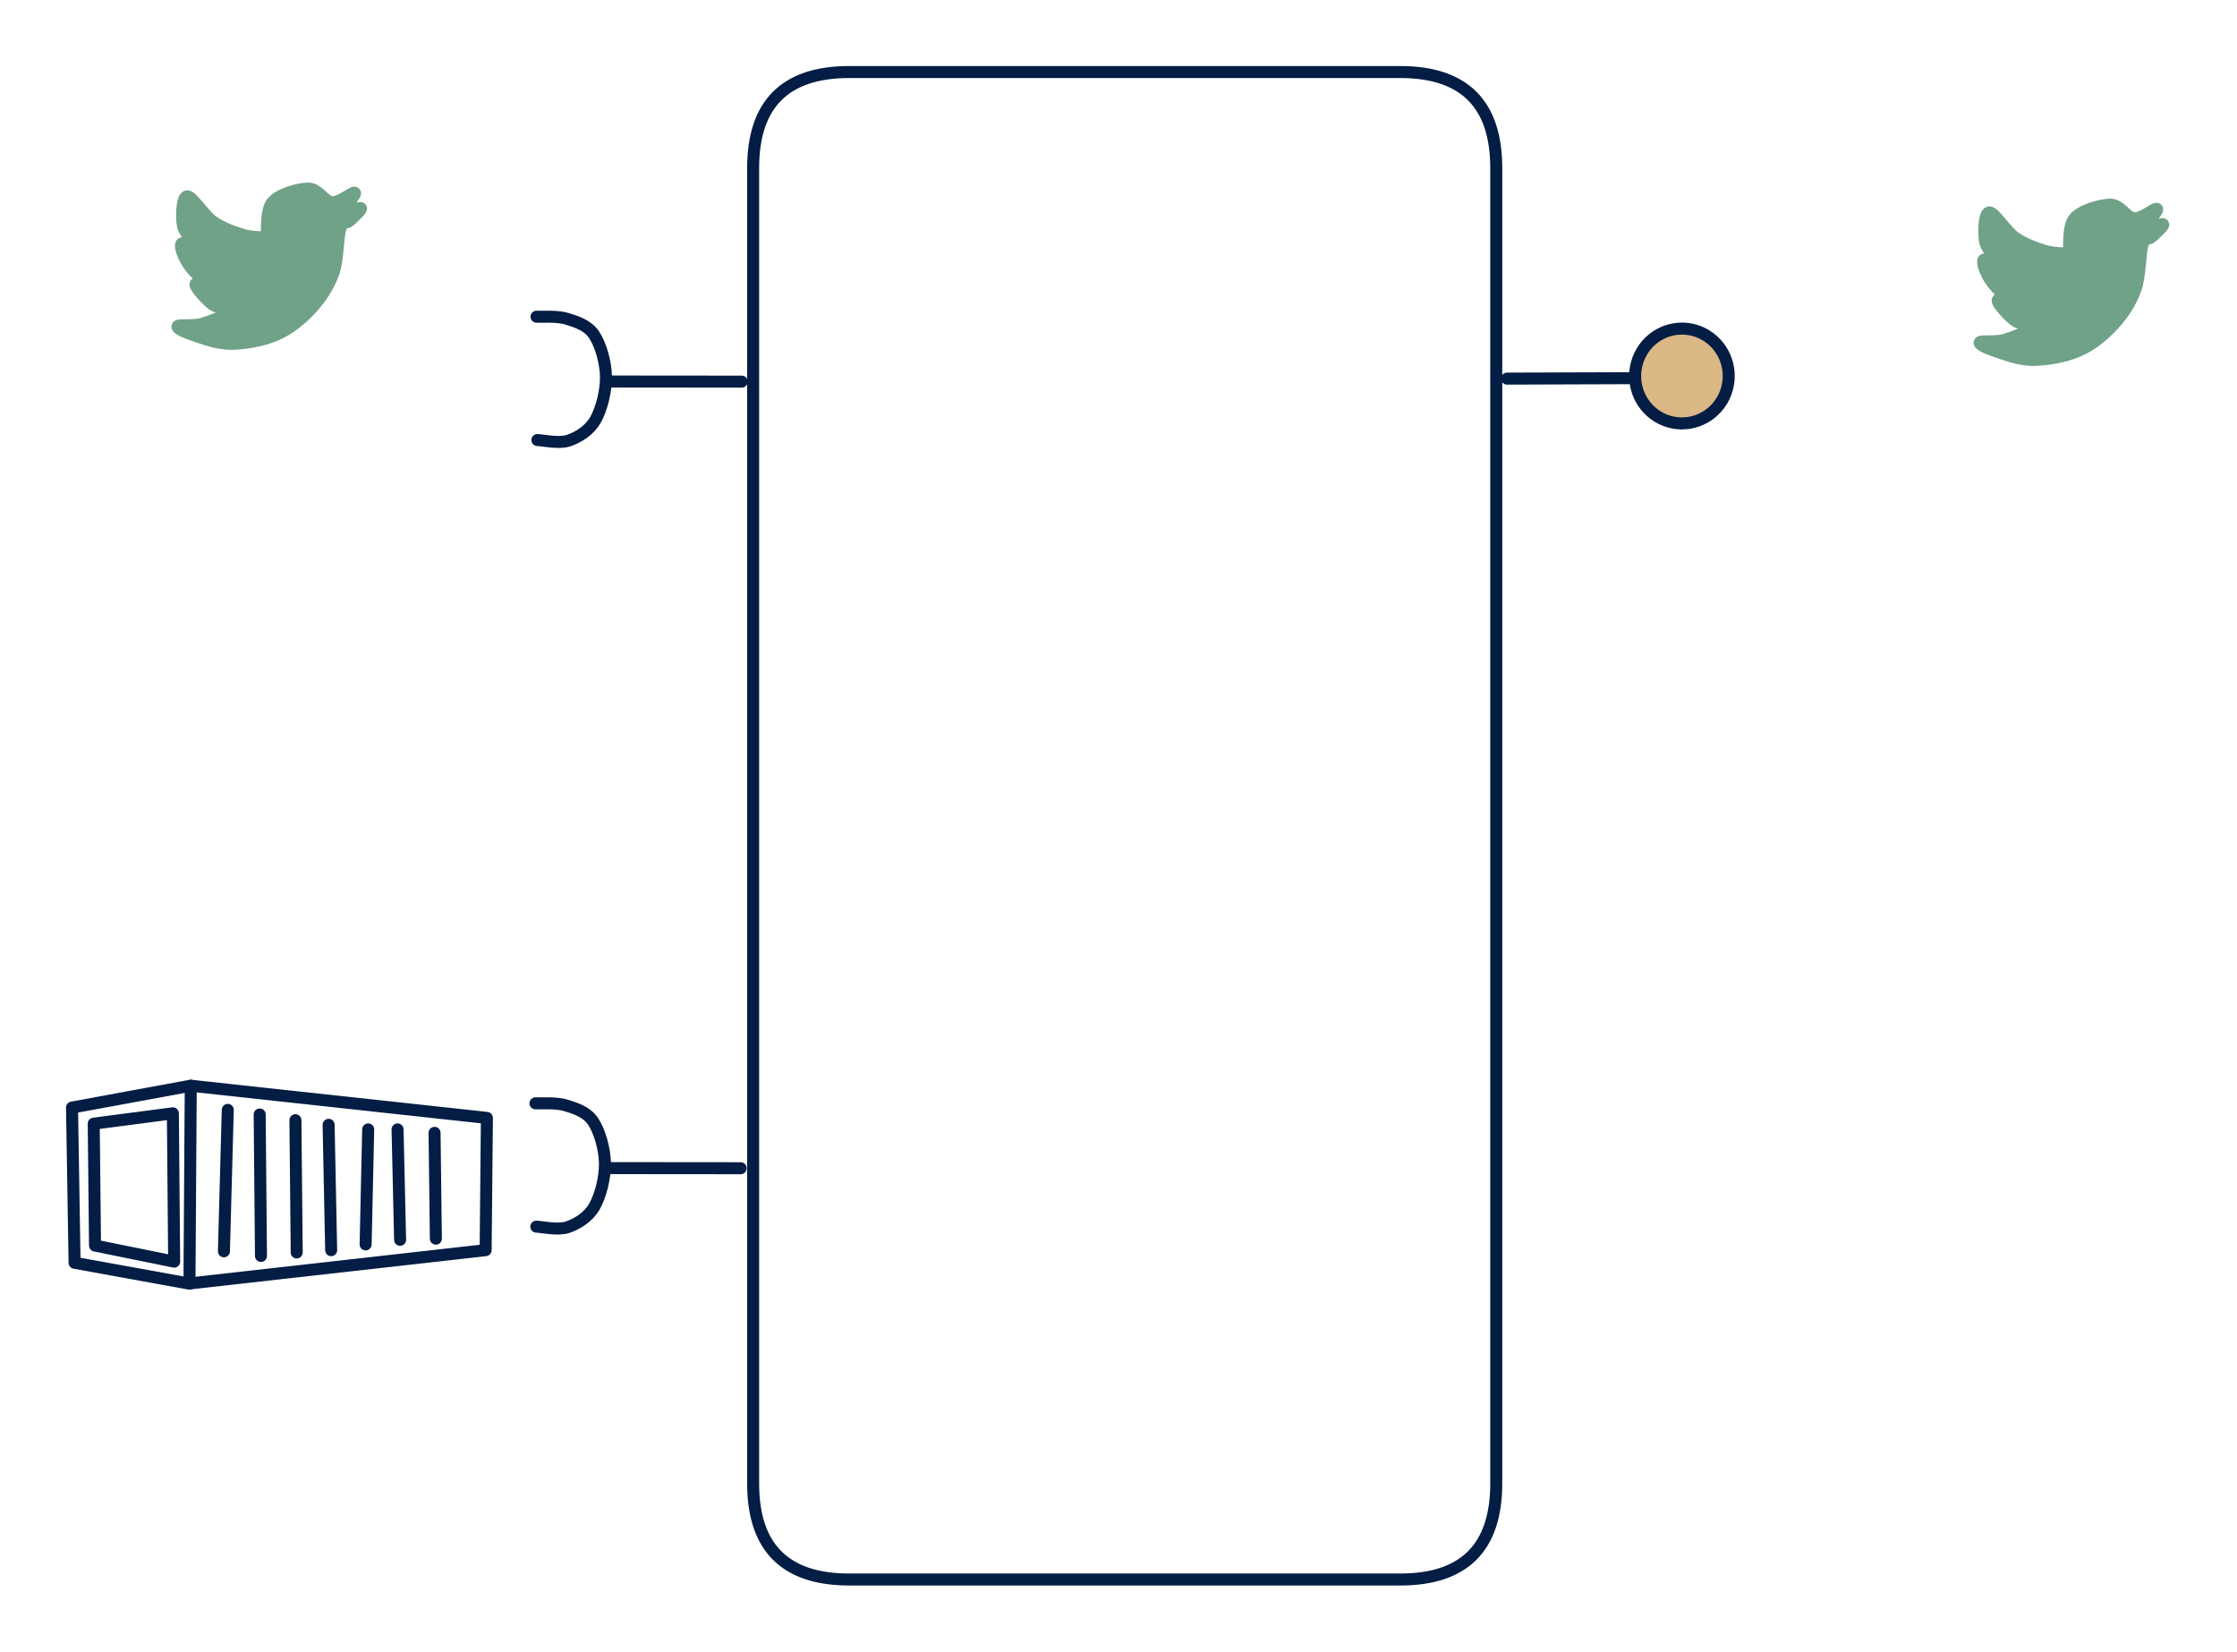
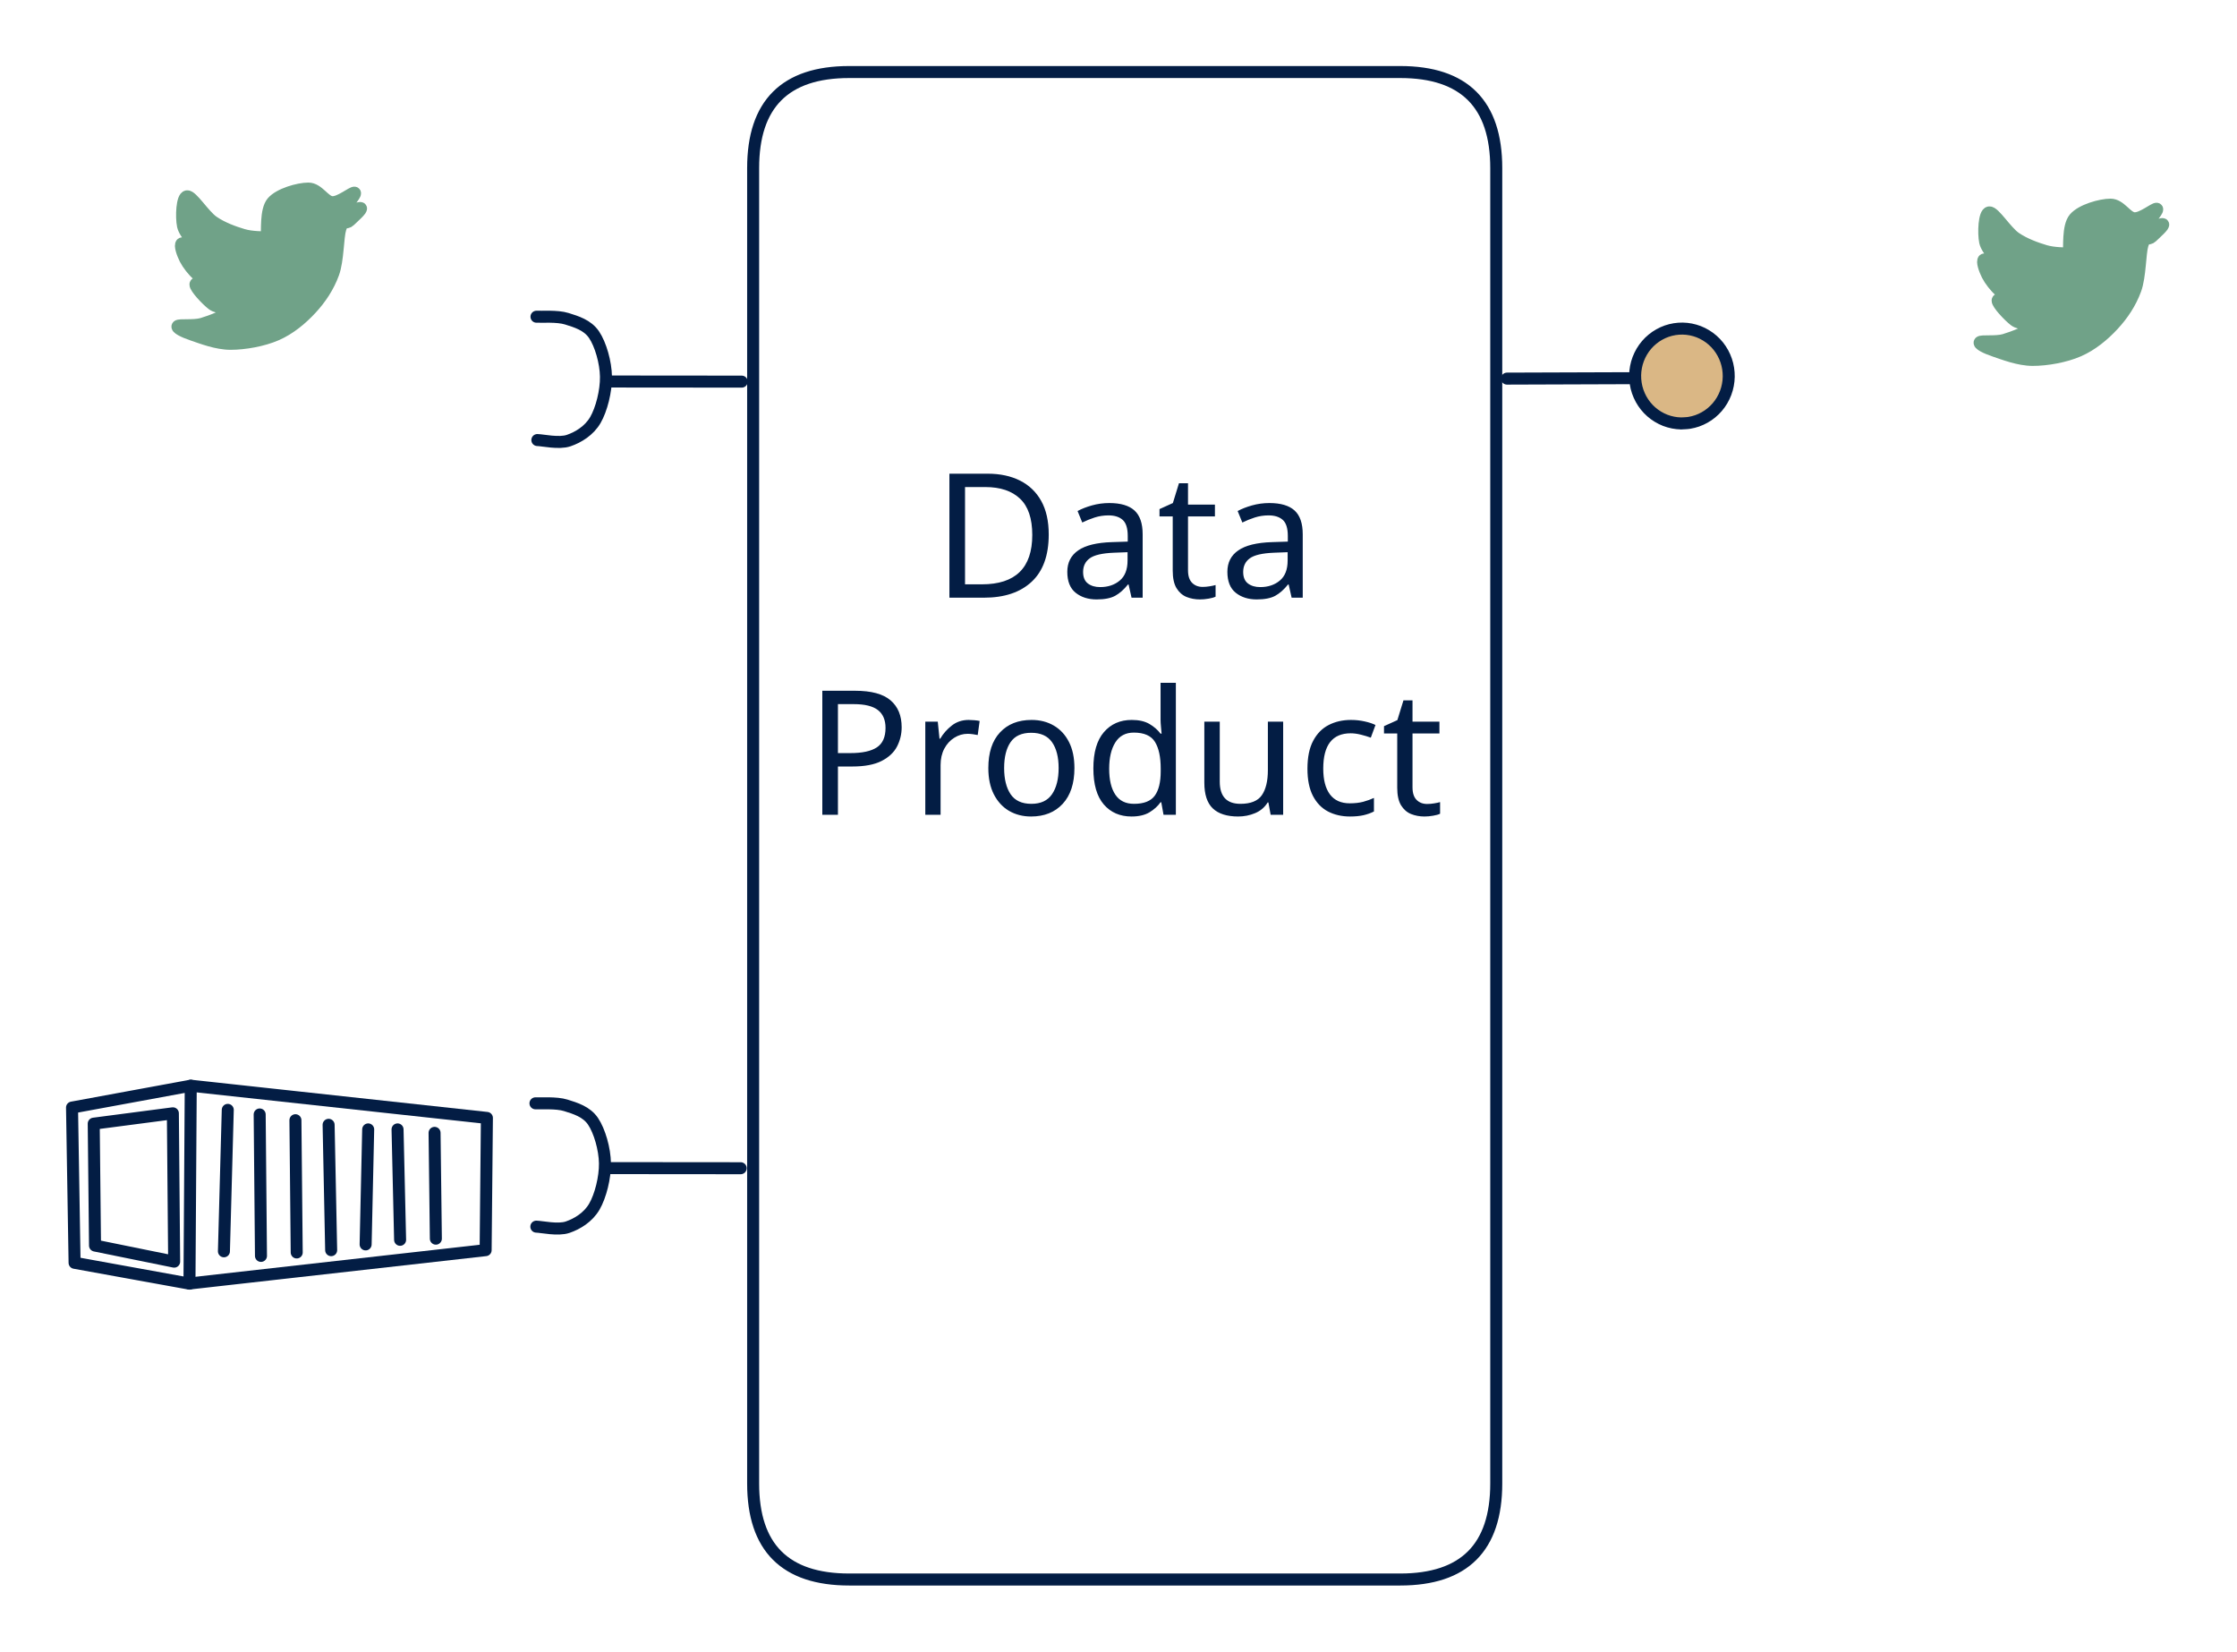
<svg xmlns="http://www.w3.org/2000/svg" version="1.1" viewBox="3946.583 1241.83 745.384 550.24" width="745.384" height="550.24">
  <g stroke-linecap="round">
    <g transform="translate(4035.403 1320.987) rotate(0 0.8961443 9.527954)" fill-rule="evenodd">
      <path d="M0 0 C0.32 -1.97, -0.4 -9.07, 1.93 -11.8 C4.25 -14.52, 10.62 -16.33, 13.92 -16.33 C17.23 -16.33, 19.21 -12.02, 21.77 -11.8 C24.34 -11.57, 28.51 -15.15, 29.33 -14.97 C30.14 -14.8, 27.6 -11.95, 26.66 -10.74 C25.72 -9.53, 22.91 -7.86, 23.7 -7.71 C24.49 -7.56, 30.74 -10.18, 31.4 -9.83 C32.07 -9.48, 28.84 -6.73, 27.7 -5.6 C26.56 -4.46, 25.5 -5.95, 24.59 -3.02 C23.68 -0.1, 23.85 7.49, 22.22 11.95 C20.59 16.41, 17.97 20.34, 14.81 23.74 C11.65 27.15, 7.73 30.42, 3.26 32.36 C-1.21 34.31, -7.33 35.39, -12 35.39 C-16.66 35.39, -21.8 33.35, -24.74 32.36 C-27.67 31.38, -30.17 30.1, -29.63 29.49 C-29.08 28.89, -24.39 29.57, -21.48 28.74 C-18.57 27.9, -12.71 25.58, -12.15 24.5 C-11.58 23.42, -16.15 23.72, -18.07 22.23 C-20 20.74, -23.75 16.76, -23.7 15.58 C-23.65 14.39, -17.9 15.65, -17.78 15.12 C-17.65 14.59, -21.4 13.74, -22.96 12.4 C-24.51 11.07, -26.22 8.85, -27.11 7.11 C-28 5.37, -29.01 2.5, -28.29 1.97 C-27.58 1.44, -22.89 4.92, -22.81 3.93 C-22.74 2.95, -27.23 -0.98, -27.85 -3.93 C-28.46 -6.88, -28.19 -13.54, -26.51 -13.76 C-24.84 -13.99, -20.89 -7.44, -17.78 -5.29 C-14.66 -3.15, -10.81 -1.79, -7.85 -0.91 C-4.89 -0.03, -1.31 -0.15, 0 0" stroke="none" stroke-width="0" fill="#70a288" fill-rule="evenodd" />
      <path d="M0 0 C0.32 -1.97, -0.4 -9.07, 1.93 -11.8 C4.25 -14.52, 10.62 -16.33, 13.92 -16.33 C17.23 -16.33, 19.21 -12.02, 21.77 -11.8 C24.34 -11.57, 28.51 -15.15, 29.33 -14.97 C30.14 -14.8, 27.6 -11.95, 26.66 -10.74 C25.72 -9.53, 22.91 -7.86, 23.7 -7.71 C24.49 -7.56, 30.74 -10.18, 31.4 -9.83 C32.07 -9.48, 28.84 -6.73, 27.7 -5.6 C26.56 -4.46, 25.5 -5.95, 24.59 -3.02 C23.68 -0.1, 23.85 7.49, 22.22 11.95 C20.59 16.41, 17.97 20.34, 14.81 23.74 C11.65 27.15, 7.73 30.42, 3.26 32.36 C-1.21 34.31, -7.33 35.39, -12 35.39 C-16.66 35.39, -21.8 33.35, -24.74 32.36 C-27.67 31.38, -30.17 30.1, -29.63 29.49 C-29.08 28.89, -24.39 29.57, -21.48 28.74 C-18.57 27.9, -12.71 25.58, -12.15 24.5 C-11.58 23.42, -16.15 23.72, -18.07 22.23 C-20 20.74, -23.75 16.76, -23.7 15.58 C-23.65 14.39, -17.9 15.65, -17.78 15.12 C-17.65 14.59, -21.4 13.74, -22.96 12.4 C-24.51 11.07, -26.22 8.85, -27.11 7.11 C-28 5.37, -29.01 2.5, -28.29 1.97 C-27.58 1.44, -22.89 4.92, -22.81 3.93 C-22.74 2.95, -27.23 -0.98, -27.85 -3.93 C-28.46 -6.88, -28.19 -13.54, -26.51 -13.76 C-24.84 -13.99, -20.89 -7.44, -17.78 -5.29 C-14.66 -3.15, -10.81 -1.79, -7.85 -0.91 C-4.89 -0.03, -1.31 -0.15, 0 0 M0 0 C0.32 -1.97, -0.4 -9.07, 1.93 -11.8 C4.25 -14.52, 10.62 -16.33, 13.92 -16.33 C17.23 -16.33, 19.21 -12.02, 21.77 -11.8 C24.34 -11.57, 28.51 -15.15, 29.33 -14.97 C30.14 -14.8, 27.6 -11.95, 26.66 -10.74 C25.72 -9.53, 22.91 -7.86, 23.7 -7.71 C24.49 -7.56, 30.74 -10.18, 31.4 -9.83 C32.07 -9.48, 28.84 -6.73, 27.7 -5.6 C26.56 -4.46, 25.5 -5.95, 24.59 -3.02 C23.68 -0.1, 23.85 7.49, 22.22 11.95 C20.59 16.41, 17.97 20.34, 14.81 23.74 C11.65 27.15, 7.73 30.42, 3.26 32.36 C-1.21 34.31, -7.33 35.39, -12 35.39 C-16.66 35.39, -21.8 33.35, -24.74 32.36 C-27.67 31.38, -30.17 30.1, -29.63 29.49 C-29.08 28.89, -24.39 29.57, -21.48 28.74 C-18.57 27.9, -12.71 25.58, -12.15 24.5 C-11.58 23.42, -16.15 23.72, -18.07 22.23 C-20 20.74, -23.75 16.76, -23.7 15.58 C-23.65 14.39, -17.9 15.65, -17.78 15.12 C-17.65 14.59, -21.4 13.74, -22.96 12.4 C-24.51 11.07, -26.22 8.85, -27.11 7.11 C-28 5.37, -29.01 2.5, -28.29 1.97 C-27.58 1.44, -22.89 4.92, -22.81 3.93 C-22.74 2.95, -27.23 -0.98, -27.85 -3.93 C-28.46 -6.88, -28.19 -13.54, -26.51 -13.76 C-24.84 -13.99, -20.89 -7.44, -17.78 -5.29 C-14.66 -3.15, -10.81 -1.79, -7.85 -0.91 C-4.89 -0.03, -1.31 -0.15, 0 0" stroke="#70a288" stroke-width="4" fill="none" />
    </g>
  </g>
  <g stroke-linecap="round">
    <g transform="translate(3977.814 1616.198) rotate(0 13.39865 21.26245)">
      <path d="M0 0 C0.09 8.92, 0.19 17.84, 0.43 40.61 M0 0 C0.09 8.89, 0.19 17.78, 0.43 40.61 M0.43 40.61 C9.99 42.55, 19.55 44.5, 26.8 45.97 M0.43 40.61 C7.92 42.13, 15.42 43.66, 26.8 45.97 M26.8 45.97 C26.71 35.63, 26.62 25.29, 26.37 -3.45 M26.8 45.97 C26.66 29.7, 26.52 13.43, 26.37 -3.45 M26.37 -3.45 C17.14 -2.24, 7.91 -1.03, 0 0 M26.37 -3.45 C20.61 -2.7, 14.85 -1.94, 0 0" stroke="#031d44" stroke-width="4" fill="none" />
    </g>
  </g>
  <g stroke-linecap="round">
    <g transform="translate(3970.583 1610.834) rotate(0 19.77896 25.68963)">
      <path d="M0 0 C0.33 19.89, 0.65 39.78, 0.85 51.72 M0 0 C0.33 19.88, 0.65 39.77, 0.85 51.72 M0.85 51.72 C11.34 53.62, 21.83 55.52, 39.13 58.66 M0.85 51.72 C9.87 53.36, 18.9 54.99, 39.13 58.66 M39.13 58.66 C39.3 32.32, 39.47 5.98, 39.56 -7.28 M39.13 58.66 C39.24 41.83, 39.35 25, 39.56 -7.28 M39.56 -7.28 C26.3 -4.84, 13.04 -2.4, 0 0 M39.56 -7.28 C29.28 -5.39, 19 -3.5, 0 0" stroke="#031d44" stroke-width="4" fill="none" />
    </g>
  </g>
  <g stroke-linecap="round">
    <g transform="translate(4010.141 1603.555) rotate(0 49.12839 32.94722)">
      <path d="M0 0 C38.83 4.22, 77.66 8.44, 98.68 10.73 M0 0 C36.66 3.99, 73.32 7.97, 98.68 10.73 M98.68 10.73 C98.59 19.89, 98.51 29.06, 98.26 54.78 M98.68 10.73 C98.58 21.12, 98.48 31.51, 98.26 54.78 M98.26 54.78 C76.33 57.25, 54.4 59.72, -0.43 65.89 M98.26 54.78 C73.34 57.59, 48.43 60.39, -0.43 65.89" stroke="#031d44" stroke-width="4" fill="none" />
    </g>
  </g>
  <g stroke-linecap="round">
    <g transform="translate(4022.477 1611.601) rotate(0 -0.6380311 23.56109)">
      <path d="M0 0 C-0.29 10.83, -0.59 21.66, -1.28 47.12 M0 0 C-0.3 11.1, -0.6 22.2, -1.28 47.12" stroke="#031d44" stroke-width="4" fill="none" />
    </g>
  </g>
  <g stroke-linecap="round">
    <g transform="translate(4033.11 1613.133) rotate(0 0.212677 23.56109)">
      <path d="M0 0 C0.16 17.41, 0.31 34.83, 0.43 47.12 M0 0 C0.17 18.44, 0.33 36.88, 0.43 47.12" stroke="#031d44" stroke-width="4" fill="none" />
    </g>
  </g>
  <g stroke-linecap="round">
    <g transform="translate(4045.02 1615.049) rotate(0 0.212677 22.02866)">
      <path d="M0 0 C0.1 10.29, 0.2 20.57, 0.43 44.06 M0 0 C0.13 13.66, 0.26 27.32, 0.43 44.06" stroke="#031d44" stroke-width="4" fill="none" />
    </g>
  </g>
  <g stroke-linecap="round">
    <g transform="translate(4056.079 1616.581) rotate(0 0.4253541 20.87934)">
      <path d="M0 0 C0.29 14.24, 0.58 28.47, 0.85 41.76 M0 0 C0.27 13.21, 0.54 26.41, 0.85 41.76" stroke="#031d44" stroke-width="4" fill="none" />
    </g>
  </g>
  <g stroke-linecap="round">
    <g transform="translate(4069.265 1618.113) rotate(0 -0.4253541 19.15536)">
      <path d="M0 0 C-0.31 13.89, -0.62 27.79, -0.85 38.31 M0 0 C-0.24 10.89, -0.48 21.78, -0.85 38.31" stroke="#031d44" stroke-width="4" fill="none" />
    </g>
  </g>
  <g stroke-linecap="round">
    <g transform="translate(4079.049 1618.113) rotate(0 0.4253541 18.38914)">
      <path d="M0 0 C0.23 10.08, 0.47 20.15, 0.85 36.78 M0 0 C0.2 8.67, 0.4 17.34, 0.85 36.78" stroke="#031d44" stroke-width="4" fill="none" />
    </g>
  </g>
  <g stroke-linecap="round">
    <g transform="translate(4091.384 1619.263) rotate(0 0.212677 17.62293)">
      <path d="M0 0 C0.09 7.33, 0.18 14.66, 0.43 35.25 M0 0 C0.1 8.31, 0.2 16.63, 0.43 35.25" stroke="#031d44" stroke-width="4" fill="none" />
    </g>
  </g>
  <g stroke-linecap="round" transform="translate(4197.535 1265.83) rotate(0 123.8051 251.1225)">
    <path d="M32 0 C84.09 0, 136.18 0, 215.61 0 M32 0 C95.17 0, 158.34 0, 215.61 0 M215.61 0 C236.94 0, 247.61 10.67, 247.61 32 M215.61 0 C236.94 0, 247.61 10.67, 247.61 32 M247.61 32 C247.61 178.87, 247.61 325.73, 247.61 470.24 M247.61 32 C247.61 145.86, 247.61 259.71, 247.61 470.24 M247.61 470.24 C247.61 491.58, 236.94 502.24, 215.61 502.24 M247.61 470.24 C247.61 491.58, 236.94 502.24, 215.61 502.24 M215.61 502.24 C177.97 502.24, 140.33 502.24, 32 502.24 M215.61 502.24 C159.12 502.24, 102.63 502.24, 32 502.24 M32 502.24 C10.67 502.24, 0 491.58, 0 470.24 M32 502.24 C10.67 502.24, 0 491.58, 0 470.24 M0 470.24 C0 350.03, 0 229.81, 0 32 M0 470.24 C0 380.06, 0 289.88, 0 32 M0 32 C0 10.67, 10.67 0, 32 0 M0 32 C0 10.67, 10.67 0, 32 0" stroke="#031d44" stroke-width="4" fill="none" />
  </g>
  <g stroke-linecap="round">
    <g transform="translate(4116.795 1356.65) rotate(269.5993 20.20242 11.50673)">
      <path d="M0 0 C-0.04 1.74, -1.34 7.21, -0.25 10.44 C0.83 13.66, 2.98 17.27, 6.52 19.37 C10.05 21.46, 16.21 23.05, 20.95 23.01 C25.69 22.98, 31.74 21.29, 34.97 19.13 C38.2 16.98, 39.33 13.27, 40.35 10.08 C41.37 6.89, 40.97 1.68, 41.09 0 M0 0 C-0.04 1.74, -1.34 7.21, -0.25 10.44 C0.83 13.66, 2.98 17.27, 6.52 19.37 C10.05 21.46, 16.21 23.05, 20.95 23.01 C25.69 22.98, 31.74 21.29, 34.97 19.13 C38.2 16.98, 39.33 13.27, 40.35 10.08 C41.37 6.89, 40.97 1.68, 41.09 0" stroke="#031d44" stroke-width="4" fill="none" />
    </g>
  </g>
  <g stroke-linecap="round">
    <g transform="translate(4171.701 1346.758) rotate(269.5993 -0.1761756 22.19813)">
      <path d="M0 0 C-0.06 7.4, -0.29 37, -0.35 44.4 M0 0 C-0.06 7.4, -0.29 37, -0.35 44.4" stroke="#031d44" stroke-width="4" fill="none" />
    </g>
  </g>
  <g stroke-linecap="round">
    <g transform="translate(4116.455 1618.72) rotate(269.5993 20.20242 11.50673)">
      <path d="M0 0 C-0.04 1.74, -1.34 7.21, -0.25 10.44 C0.83 13.66, 2.98 17.27, 6.52 19.37 C10.05 21.46, 16.21 23.05, 20.95 23.01 C25.69 22.98, 31.74 21.29, 34.97 19.13 C38.2 16.98, 39.33 13.27, 40.35 10.08 C41.37 6.89, 40.97 1.68, 41.09 0 M0 0 C-0.04 1.74, -1.34 7.21, -0.25 10.44 C0.83 13.66, 2.98 17.27, 6.52 19.37 C10.05 21.46, 16.21 23.05, 20.95 23.01 C25.69 22.98, 31.74 21.29, 34.97 19.13 C38.2 16.98, 39.33 13.27, 40.35 10.08 C41.37 6.89, 40.97 1.68, 41.09 0" stroke="#031d44" stroke-width="4" fill="none" />
    </g>
  </g>
  <g stroke-linecap="round">
    <g transform="translate(4171.361 1608.828) rotate(269.5993 -0.1761756 22.19813)">
      <path d="M0 0 C-0.06 7.4, -0.29 37, -0.35 44.4 M0 0 C-0.06 7.4, -0.29 37, -0.35 44.4" stroke="#031d44" stroke-width="4" fill="none" />
    </g>
  </g>
  <g stroke-linecap="round">
    <g transform="translate(4468.627 1347.588) rotate(90.96151 0.4103828 20.31395)">
      <path d="M0 0 C0.14 6.77, 0.68 33.86, 0.82 40.63 M0 0 C0.14 6.77, 0.68 33.86, 0.82 40.63" stroke="#031d44" stroke-width="4" fill="none" />
    </g>
  </g>
  <g stroke-linecap="round" transform="translate(4491.216 1351.508) rotate(90.96151 15.79974 15.59455)">
    <path d="M31.6 15.59 C31.6 16.5, 31.52 17.41, 31.36 18.3 C31.2 19.19, 30.96 20.08, 30.65 20.93 C30.33 21.78, 29.94 22.61, 29.48 23.39 C29.03 24.17, 28.49 24.93, 27.9 25.62 C27.32 26.31, 26.66 26.96, 25.96 27.54 C25.26 28.12, 24.49 28.65, 23.7 29.1 C22.91 29.55, 22.06 29.94, 21.2 30.25 C20.34 30.56, 19.44 30.8, 18.54 30.95 C17.64 31.11, 16.71 31.19, 15.8 31.19 C14.89 31.19, 13.96 31.11, 13.06 30.95 C12.16 30.8, 11.26 30.56, 10.4 30.25 C9.54 29.94, 8.69 29.55, 7.9 29.1 C7.11 28.65, 6.34 28.12, 5.64 27.54 C4.94 26.96, 4.28 26.31, 3.7 25.62 C3.11 24.93, 2.57 24.17, 2.12 23.39 C1.66 22.61, 1.27 21.78, 0.95 20.93 C0.64 20.08, 0.4 19.19, 0.24 18.3 C0.08 17.41, 0 16.5, 0 15.59 C0 14.69, 0.08 13.78, 0.24 12.89 C0.4 12, 0.64 11.11, 0.95 10.26 C1.27 9.41, 1.66 8.58, 2.12 7.8 C2.57 7.02, 3.11 6.26, 3.7 5.57 C4.28 4.88, 4.94 4.23, 5.64 3.65 C6.34 3.07, 7.11 2.54, 7.9 2.09 C8.69 1.64, 9.54 1.25, 10.4 0.94 C11.26 0.63, 12.16 0.39, 13.06 0.24 C13.96 0.08, 14.89 0, 15.8 0 C16.71 0, 17.64 0.08, 18.54 0.24 C19.44 0.39, 20.34 0.63, 21.2 0.94 C22.06 1.25, 22.91 1.64, 23.7 2.09 C24.49 2.54, 25.26 3.07, 25.96 3.65 C26.66 4.23, 27.32 4.88, 27.9 5.57 C28.49 6.26, 29.03 7.02, 29.48 7.8 C29.94 8.58, 30.33 9.41, 30.65 10.26 C30.96 11.11, 31.2 12, 31.36 12.89 C31.52 13.78, 31.56 15.14, 31.6 15.59 C31.64 16.05, 31.64 15.14, 31.6 15.59" stroke="none" stroke-width="0" fill="#dab785" />
    <path d="M31.6 15.59 C31.6 16.5, 31.52 17.41, 31.36 18.3 C31.2 19.19, 30.96 20.08, 30.65 20.93 C30.33 21.78, 29.94 22.61, 29.48 23.39 C29.03 24.17, 28.49 24.93, 27.9 25.62 C27.32 26.31, 26.66 26.96, 25.96 27.54 C25.26 28.12, 24.49 28.65, 23.7 29.1 C22.91 29.55, 22.06 29.94, 21.2 30.25 C20.34 30.56, 19.44 30.8, 18.54 30.95 C17.64 31.11, 16.71 31.19, 15.8 31.19 C14.89 31.19, 13.96 31.11, 13.06 30.95 C12.16 30.8, 11.26 30.56, 10.4 30.25 C9.54 29.94, 8.69 29.55, 7.9 29.1 C7.11 28.65, 6.34 28.12, 5.64 27.54 C4.94 26.96, 4.28 26.31, 3.7 25.62 C3.11 24.93, 2.57 24.17, 2.12 23.39 C1.66 22.61, 1.27 21.78, 0.95 20.93 C0.64 20.08, 0.4 19.19, 0.24 18.3 C0.08 17.41, 0 16.5, 0 15.59 C0 14.69, 0.08 13.78, 0.24 12.89 C0.4 12, 0.64 11.11, 0.95 10.26 C1.27 9.41, 1.66 8.58, 2.12 7.8 C2.57 7.02, 3.11 6.26, 3.7 5.57 C4.28 4.88, 4.94 4.23, 5.64 3.65 C6.34 3.07, 7.11 2.54, 7.9 2.09 C8.69 1.64, 9.54 1.25, 10.4 0.94 C11.26 0.63, 12.16 0.39, 13.06 0.24 C13.96 0.08, 14.89 0, 15.8 0 C16.71 0, 17.64 0.08, 18.54 0.24 C19.44 0.39, 20.34 0.63, 21.2 0.94 C22.06 1.25, 22.91 1.64, 23.7 2.09 C24.49 2.54, 25.26 3.07, 25.96 3.65 C26.66 4.23, 27.32 4.88, 27.9 5.57 C28.49 6.26, 29.03 7.02, 29.48 7.8 C29.94 8.58, 30.33 9.41, 30.65 10.26 C30.96 11.11, 31.2 12, 31.36 12.89 C31.52 13.78, 31.56 15.14, 31.6 15.59 C31.64 16.05, 31.64 15.14, 31.6 15.59" stroke="#031d44" stroke-width="4" fill="none" />
  </g>
  <g stroke-linecap="round">
    <g transform="translate(4635.898 1326.348) rotate(0 0.8961443 9.527954)" fill-rule="evenodd">
      <path d="M0 0 C0.32 -1.97, -0.4 -9.07, 1.93 -11.8 C4.25 -14.52, 10.62 -16.33, 13.92 -16.33 C17.23 -16.33, 19.21 -12.02, 21.77 -11.8 C24.34 -11.57, 28.51 -15.15, 29.33 -14.97 C30.14 -14.8, 27.6 -11.95, 26.66 -10.74 C25.72 -9.53, 22.91 -7.86, 23.7 -7.71 C24.49 -7.56, 30.74 -10.18, 31.4 -9.83 C32.07 -9.48, 28.84 -6.73, 27.7 -5.6 C26.56 -4.46, 25.5 -5.95, 24.59 -3.02 C23.68 -0.1, 23.85 7.49, 22.22 11.95 C20.59 16.41, 17.97 20.34, 14.81 23.74 C11.65 27.15, 7.73 30.42, 3.26 32.36 C-1.21 34.31, -7.33 35.39, -12 35.39 C-16.66 35.39, -21.8 33.35, -24.74 32.36 C-27.67 31.38, -30.17 30.1, -29.63 29.49 C-29.08 28.89, -24.39 29.57, -21.48 28.74 C-18.57 27.9, -12.71 25.58, -12.15 24.5 C-11.58 23.42, -16.15 23.72, -18.07 22.23 C-20 20.74, -23.75 16.76, -23.7 15.58 C-23.65 14.39, -17.9 15.65, -17.78 15.12 C-17.65 14.59, -21.4 13.74, -22.96 12.4 C-24.51 11.07, -26.22 8.85, -27.11 7.11 C-28 5.37, -29.01 2.5, -28.29 1.97 C-27.58 1.44, -22.89 4.92, -22.81 3.93 C-22.74 2.95, -27.23 -0.98, -27.85 -3.93 C-28.46 -6.88, -28.19 -13.54, -26.51 -13.76 C-24.84 -13.99, -20.89 -7.44, -17.78 -5.29 C-14.66 -3.15, -10.81 -1.79, -7.85 -0.91 C-4.89 -0.03, -1.31 -0.15, 0 0" stroke="none" stroke-width="0" fill="#70a288" fill-rule="evenodd" />
      <path d="M0 0 C0.32 -1.97, -0.4 -9.07, 1.93 -11.8 C4.25 -14.52, 10.62 -16.33, 13.92 -16.33 C17.23 -16.33, 19.21 -12.02, 21.77 -11.8 C24.34 -11.57, 28.51 -15.15, 29.33 -14.97 C30.14 -14.8, 27.6 -11.95, 26.66 -10.74 C25.72 -9.53, 22.91 -7.86, 23.7 -7.71 C24.49 -7.56, 30.74 -10.18, 31.4 -9.83 C32.07 -9.48, 28.84 -6.73, 27.7 -5.6 C26.56 -4.46, 25.5 -5.95, 24.59 -3.02 C23.68 -0.1, 23.85 7.49, 22.22 11.95 C20.59 16.41, 17.97 20.34, 14.81 23.74 C11.65 27.15, 7.73 30.42, 3.26 32.36 C-1.21 34.31, -7.33 35.39, -12 35.39 C-16.66 35.39, -21.8 33.35, -24.74 32.36 C-27.67 31.38, -30.17 30.1, -29.63 29.49 C-29.08 28.89, -24.39 29.57, -21.48 28.74 C-18.57 27.9, -12.71 25.58, -12.15 24.5 C-11.58 23.42, -16.15 23.72, -18.07 22.23 C-20 20.74, -23.75 16.76, -23.7 15.58 C-23.65 14.39, -17.9 15.65, -17.78 15.12 C-17.65 14.59, -21.4 13.74, -22.96 12.4 C-24.51 11.07, -26.22 8.85, -27.11 7.11 C-28 5.37, -29.01 2.5, -28.29 1.97 C-27.58 1.44, -22.89 4.92, -22.81 3.93 C-22.74 2.95, -27.23 -0.98, -27.85 -3.93 C-28.46 -6.88, -28.19 -13.54, -26.51 -13.76 C-24.84 -13.99, -20.89 -7.44, -17.78 -5.29 C-14.66 -3.15, -10.81 -1.79, -7.85 -0.91 C-4.89 -0.03, -1.31 -0.15, 0 0 M0 0 C0.32 -1.97, -0.4 -9.07, 1.93 -11.8 C4.25 -14.52, 10.62 -16.33, 13.92 -16.33 C17.23 -16.33, 19.21 -12.02, 21.77 -11.8 C24.34 -11.57, 28.51 -15.15, 29.33 -14.97 C30.14 -14.8, 27.6 -11.95, 26.66 -10.74 C25.72 -9.53, 22.91 -7.86, 23.7 -7.71 C24.49 -7.56, 30.74 -10.18, 31.4 -9.83 C32.07 -9.48, 28.84 -6.73, 27.7 -5.6 C26.56 -4.46, 25.5 -5.95, 24.59 -3.02 C23.68 -0.1, 23.85 7.49, 22.22 11.95 C20.59 16.41, 17.97 20.34, 14.81 23.74 C11.65 27.15, 7.73 30.42, 3.26 32.36 C-1.21 34.31, -7.33 35.39, -12 35.39 C-16.66 35.39, -21.8 33.35, -24.74 32.36 C-27.67 31.38, -30.17 30.1, -29.63 29.49 C-29.08 28.89, -24.39 29.57, -21.48 28.74 C-18.57 27.9, -12.71 25.58, -12.15 24.5 C-11.58 23.42, -16.15 23.72, -18.07 22.23 C-20 20.74, -23.75 16.76, -23.7 15.58 C-23.65 14.39, -17.9 15.65, -17.78 15.12 C-17.65 14.59, -21.4 13.74, -22.96 12.4 C-24.51 11.07, -26.22 8.85, -27.11 7.11 C-28 5.37, -29.01 2.5, -28.29 1.97 C-27.58 1.44, -22.89 4.92, -22.81 3.93 C-22.74 2.95, -27.23 -0.98, -27.85 -3.93 C-28.46 -6.88, -28.19 -13.54, -26.51 -13.76 C-24.84 -13.99, -20.89 -7.44, -17.78 -5.29 C-14.66 -3.15, -10.81 -1.79, -7.85 -0.91 C-4.89 -0.03, -1.31 -0.15, 0 0" stroke="#70a288" stroke-width="4" fill="none" />
    </g>
  </g>
+   <text x="4321.340" y="1440.960" font-family="Excalifont, Xiaolai, sans-serif, Segoe UI Emoji" font-size="57.854px" fill="#031d44" text-anchor="middle" style="white-space: pre;" direction="ltr" dominant-baseline="alphabetic">Data </text>
+   <text x="4321.340" y="1513.280" font-family="Excalifont, Xiaolai, sans-serif, Segoe UI Emoji" font-size="57.854px" fill="#031d44" text-anchor="middle" style="white-space: pre;" direction="ltr" dominant-baseline="alphabetic">Product</text>
</svg>
